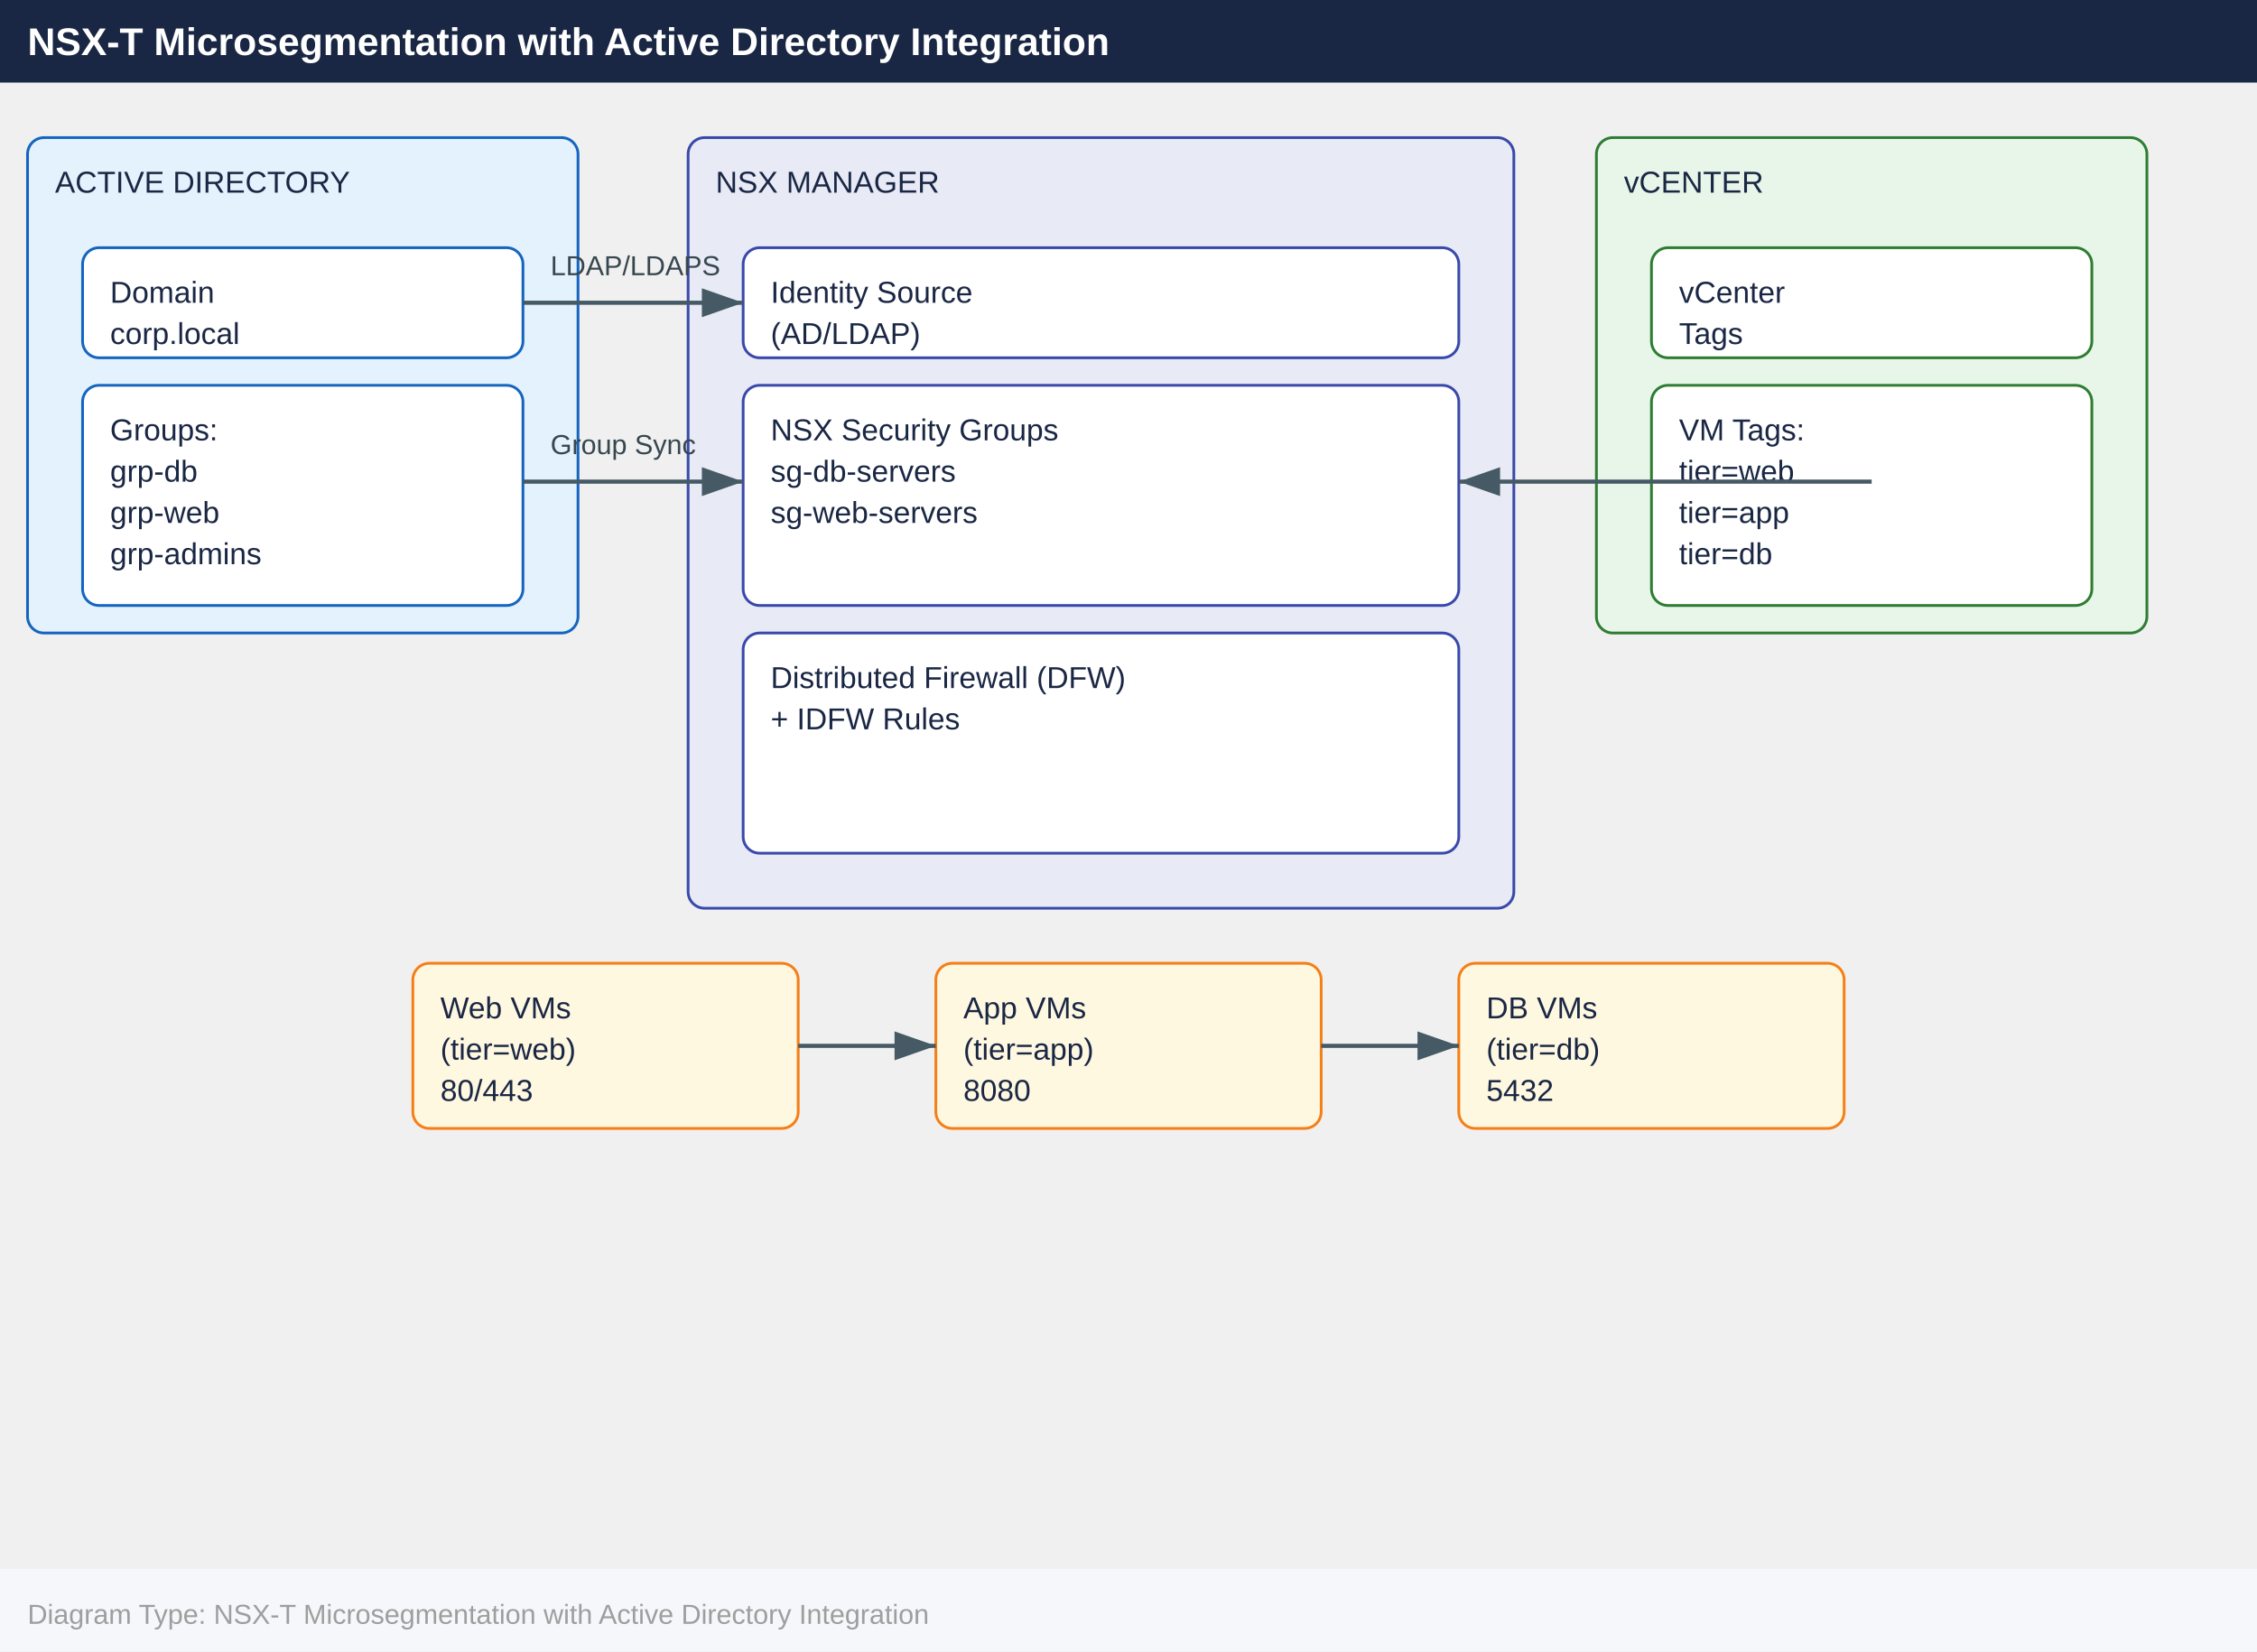
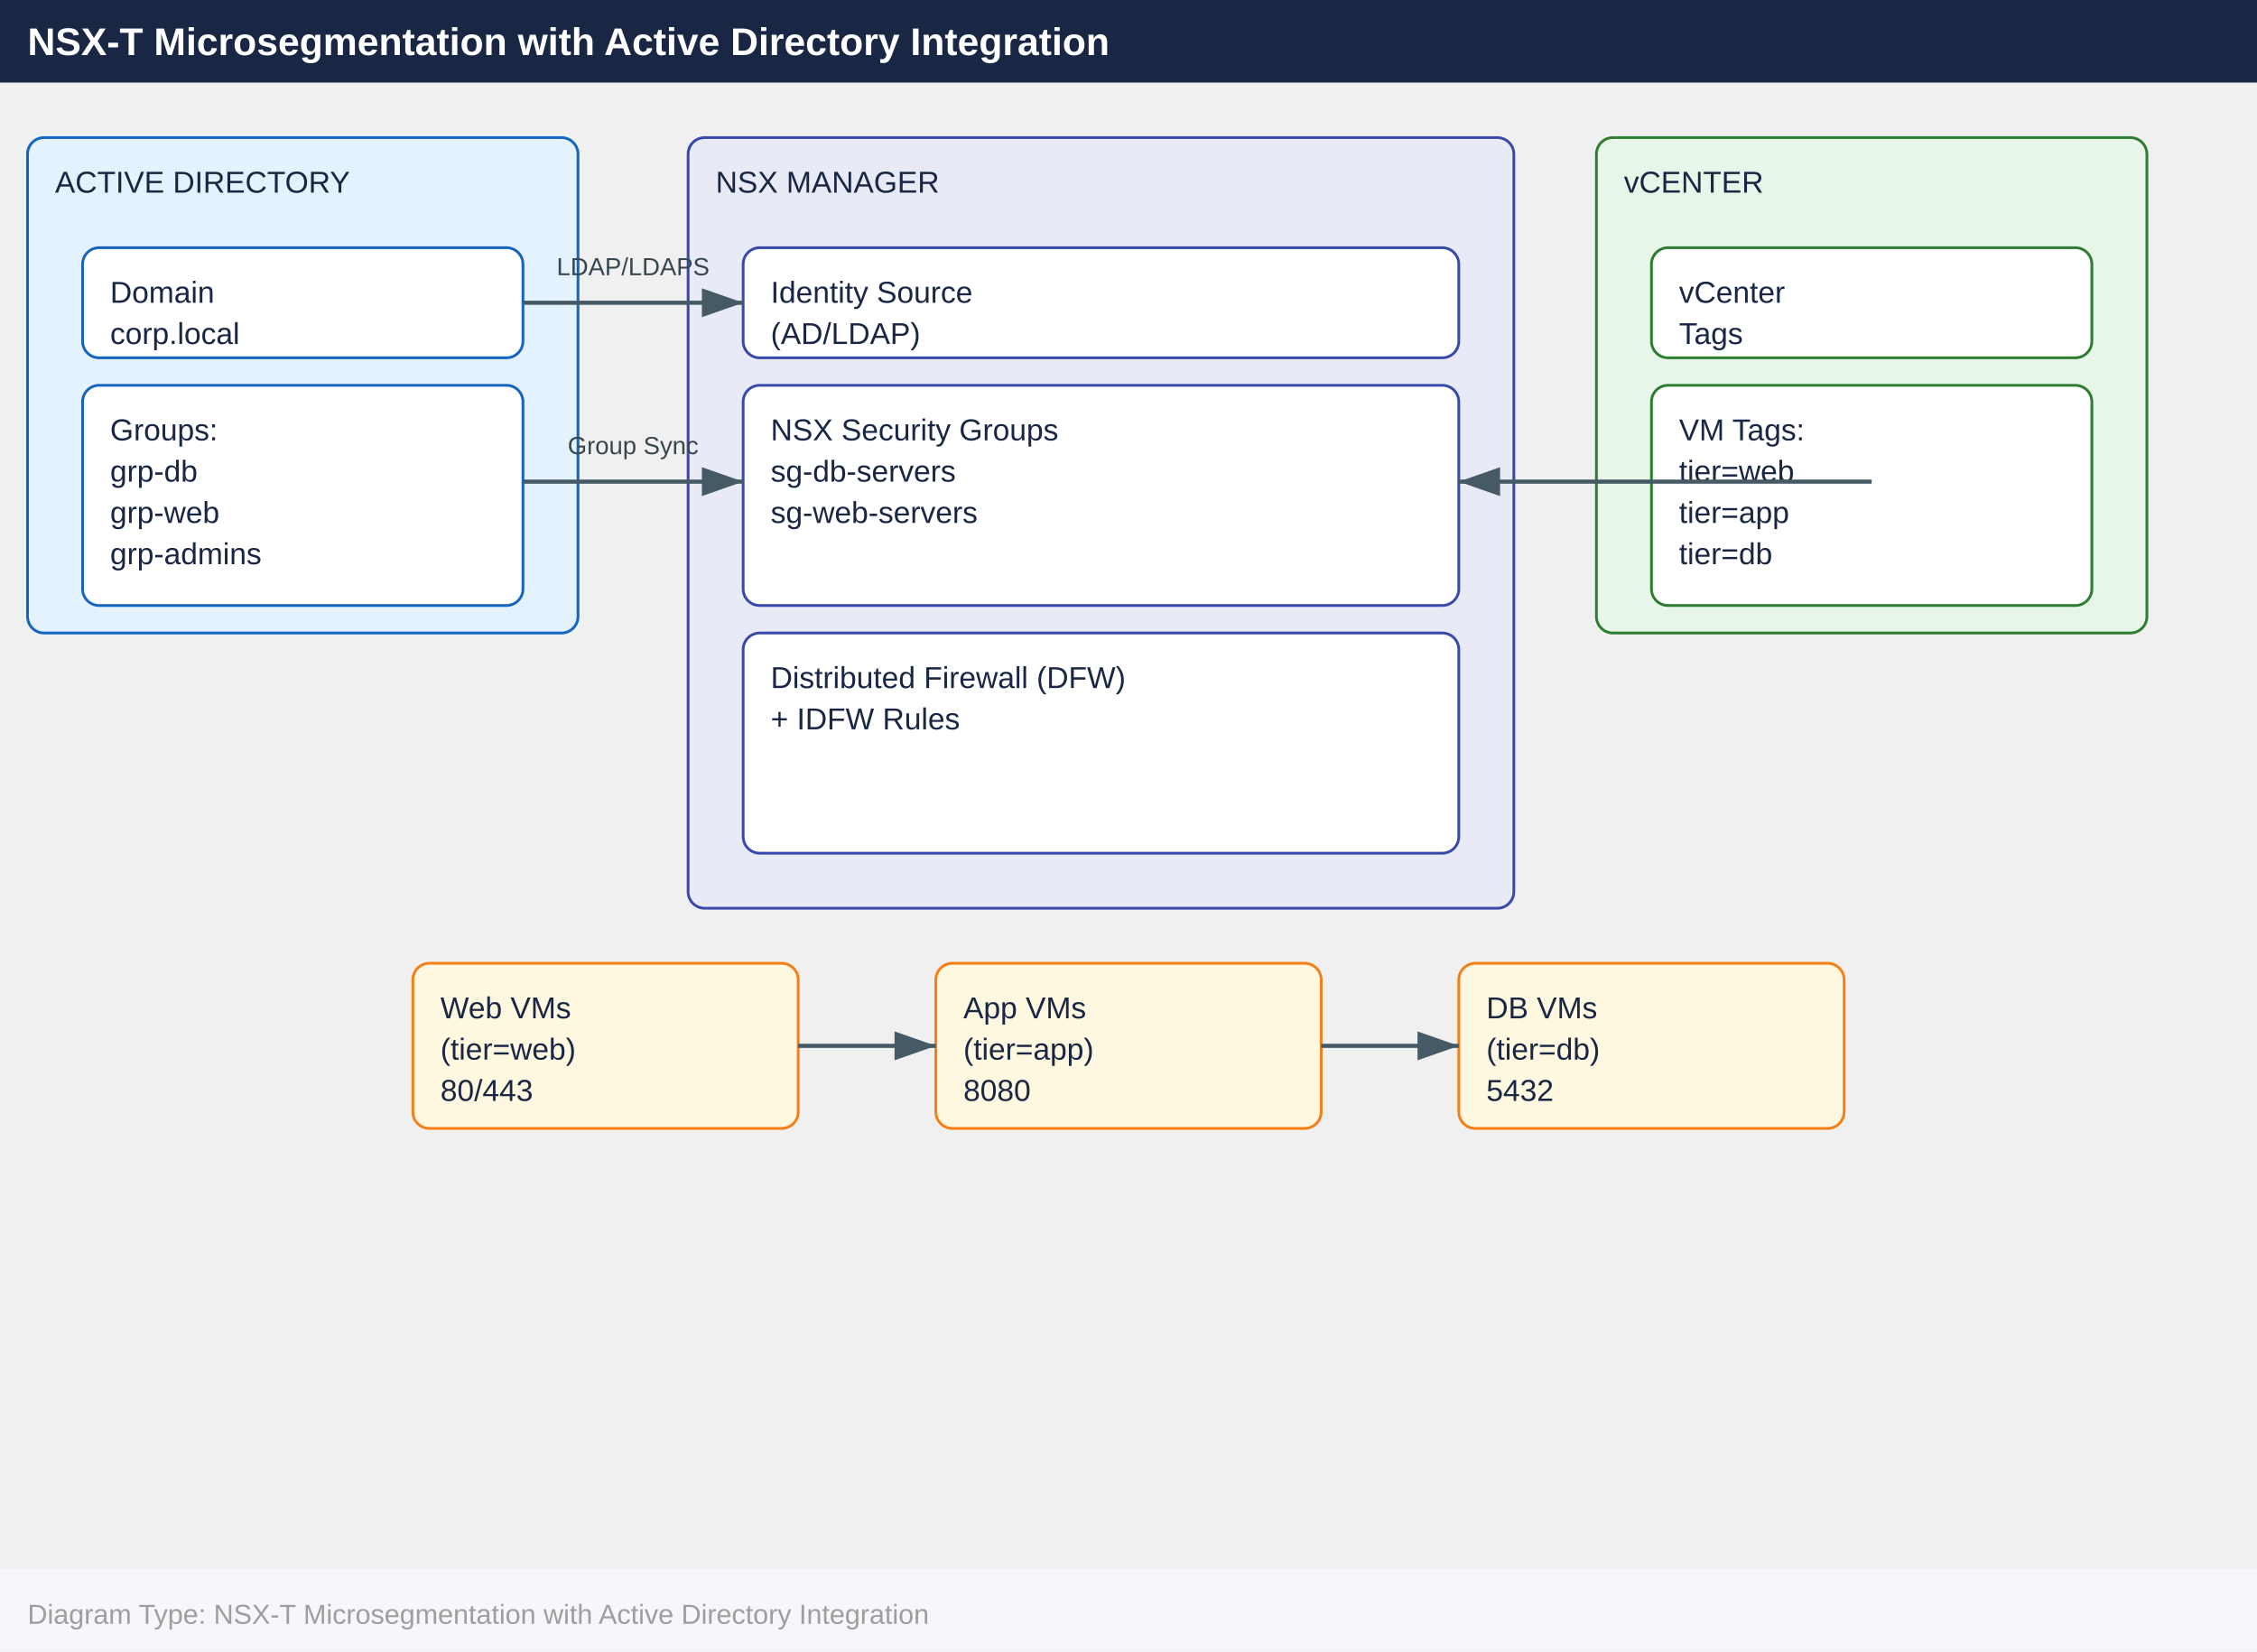
<svg xmlns="http://www.w3.org/2000/svg" width="820" height="600" viewBox="0 0 820 600">
  <defs>
    <marker id="arrowhead" markerWidth="10" markerHeight="7" refX="10" refY="3.5" orient="auto">
      <polygon points="0 0, 10 3.5, 0 7" fill="#455a64" />
    </marker>
  </defs>
  <rect x="0" y="0" width="820" height="30" fill="#1a2744" />
  <text x="10" y="20" font-family="Arial,Helvetica,sans-serif" font-size="14" font-weight="bold" fill="#ffffff">NSX-T Microsegmentation with Active Directory Integration</text>
  <rect x="10" y="50" width="200" height="180" rx="6" fill="#e3f2fd" stroke="#1565c0" />
  <text x="20" y="70" font-family="Arial,Helvetica,sans-serif" font-size="11" fill="#1a2744">ACTIVE DIRECTORY</text>
  <rect x="30" y="90" width="160" height="40" rx="6" fill="#ffffff" stroke="#1565c0" />
  <text x="40" y="110" font-family="Arial,Helvetica,sans-serif" font-size="11" fill="#1a2744">Domain</text>
  <text x="40" y="125" font-family="Arial,Helvetica,sans-serif" font-size="11" fill="#1a2744">corp.local</text>
  <rect x="30" y="140" width="160" height="80" rx="6" fill="#ffffff" stroke="#1565c0" />
  <text x="40" y="160" font-family="Arial,Helvetica,sans-serif" font-size="11" fill="#1a2744">Groups:</text>
  <text x="40" y="175" font-family="Arial,Helvetica,sans-serif" font-size="11" fill="#1a2744">grp-db</text>
  <text x="40" y="190" font-family="Arial,Helvetica,sans-serif" font-size="11" fill="#1a2744">grp-web</text>
  <text x="40" y="205" font-family="Arial,Helvetica,sans-serif" font-size="11" fill="#1a2744">grp-admins</text>
  <rect x="250" y="50" width="300" height="280" rx="6" fill="#e8eaf6" stroke="#3949ab" />
  <text x="260" y="70" font-family="Arial,Helvetica,sans-serif" font-size="11" fill="#1a2744">NSX MANAGER</text>
  <rect x="270" y="90" width="260" height="40" rx="6" fill="#ffffff" stroke="#3949ab" />
  <text x="280" y="110" font-family="Arial,Helvetica,sans-serif" font-size="11" fill="#1a2744">Identity Source</text>
  <text x="280" y="125" font-family="Arial,Helvetica,sans-serif" font-size="11" fill="#1a2744">(AD/LDAP)</text>
  <rect x="270" y="140" width="260" height="80" rx="6" fill="#ffffff" stroke="#3949ab" />
  <text x="280" y="160" font-family="Arial,Helvetica,sans-serif" font-size="11" fill="#1a2744">NSX Security Groups</text>
  <text x="280" y="175" font-family="Arial,Helvetica,sans-serif" font-size="11" fill="#1a2744">sg-db-servers</text>
  <text x="280" y="190" font-family="Arial,Helvetica,sans-serif" font-size="11" fill="#1a2744">sg-web-servers</text>
  <rect x="270" y="230" width="260" height="80" rx="6" fill="#ffffff" stroke="#3949ab" />
  <text x="280" y="250" font-family="Arial,Helvetica,sans-serif" font-size="11" fill="#1a2744">Distributed Firewall (DFW)</text>
  <text x="280" y="265" font-family="Arial,Helvetica,sans-serif" font-size="11" fill="#1a2744">+ IDFW Rules</text>
  <rect x="580" y="50" width="200" height="180" rx="6" fill="#e8f5e9" stroke="#2e7d32" />
  <text x="590" y="70" font-family="Arial,Helvetica,sans-serif" font-size="11" fill="#1a2744">vCENTER</text>
  <rect x="600" y="90" width="160" height="40" rx="6" fill="#ffffff" stroke="#2e7d32" />
  <text x="610" y="110" font-family="Arial,Helvetica,sans-serif" font-size="11" fill="#1a2744">vCenter</text>
  <text x="610" y="125" font-family="Arial,Helvetica,sans-serif" font-size="11" fill="#1a2744">Tags</text>
  <rect x="600" y="140" width="160" height="80" rx="6" fill="#ffffff" stroke="#2e7d32" />
  <text x="610" y="160" font-family="Arial,Helvetica,sans-serif" font-size="11" fill="#1a2744">VM Tags:</text>
  <text x="610" y="175" font-family="Arial,Helvetica,sans-serif" font-size="11" fill="#1a2744">tier=web</text>
  <text x="610" y="190" font-family="Arial,Helvetica,sans-serif" font-size="11" fill="#1a2744">tier=app</text>
  <text x="610" y="205" font-family="Arial,Helvetica,sans-serif" font-size="11" fill="#1a2744">tier=db</text>
  <line x1="190" y1="110" x2="270" y2="110" stroke="#455a64" stroke-width="1.5" marker-end="url(#arrowhead)" />
-   <text x="200" y="100" font-family="Arial,Helvetica,sans-serif" font-size="10" fill="#37474f">LDAP/LDAPS</text>
+   <text x="230" y="100" font-family="Arial,Helvetica,sans-serif" font-size="9" fill="#37474f" text-anchor="middle">LDAP/LDAPS</text>
  <line x1="190" y1="175" x2="270" y2="175" stroke="#455a64" stroke-width="1.5" marker-end="url(#arrowhead)" />
-   <text x="200" y="165" font-family="Arial,Helvetica,sans-serif" font-size="10" fill="#37474f">Group Sync</text>
+   <text x="230" y="165" font-family="Arial,Helvetica,sans-serif" font-size="9" fill="#37474f" text-anchor="middle">Group Sync</text>
  <line x1="680" y1="175" x2="530" y2="175" stroke="#455a64" stroke-width="1.5" marker-end="url(#arrowhead)" />
  <rect x="150" y="350" width="140" height="60" rx="6" fill="#fff8e1" stroke="#f57f17" />
  <text x="160" y="370" font-family="Arial,Helvetica,sans-serif" font-size="11" fill="#1a2744">Web VMs</text>
  <text x="160" y="385" font-family="Arial,Helvetica,sans-serif" font-size="11" fill="#1a2744">(tier=web)</text>
  <text x="160" y="400" font-family="Arial,Helvetica,sans-serif" font-size="11" fill="#1a2744">80/443</text>
  <rect x="340" y="350" width="140" height="60" rx="6" fill="#fff8e1" stroke="#f57f17" />
  <text x="350" y="370" font-family="Arial,Helvetica,sans-serif" font-size="11" fill="#1a2744">App VMs</text>
  <text x="350" y="385" font-family="Arial,Helvetica,sans-serif" font-size="11" fill="#1a2744">(tier=app)</text>
  <text x="350" y="400" font-family="Arial,Helvetica,sans-serif" font-size="11" fill="#1a2744">8080</text>
  <rect x="530" y="350" width="140" height="60" rx="6" fill="#fff8e1" stroke="#f57f17" />
  <text x="540" y="370" font-family="Arial,Helvetica,sans-serif" font-size="11" fill="#1a2744">DB VMs</text>
  <text x="540" y="385" font-family="Arial,Helvetica,sans-serif" font-size="11" fill="#1a2744">(tier=db)</text>
  <text x="540" y="400" font-family="Arial,Helvetica,sans-serif" font-size="11" fill="#1a2744">5432</text>
  <line x1="290" y1="380" x2="340" y2="380" stroke="#455a64" stroke-width="1.5" marker-end="url(#arrowhead)" />
  <line x1="480" y1="380" x2="530" y2="380" stroke="#455a64" stroke-width="1.5" marker-end="url(#arrowhead)" />
  <rect x="0" y="570" width="820" height="30" fill="#f5f7fa" />
  <text x="10" y="590" font-family="Arial,Helvetica,sans-serif" font-size="10" fill="#9e9e9e">Diagram Type: NSX-T Microsegmentation with Active Directory Integration</text>
</svg>
